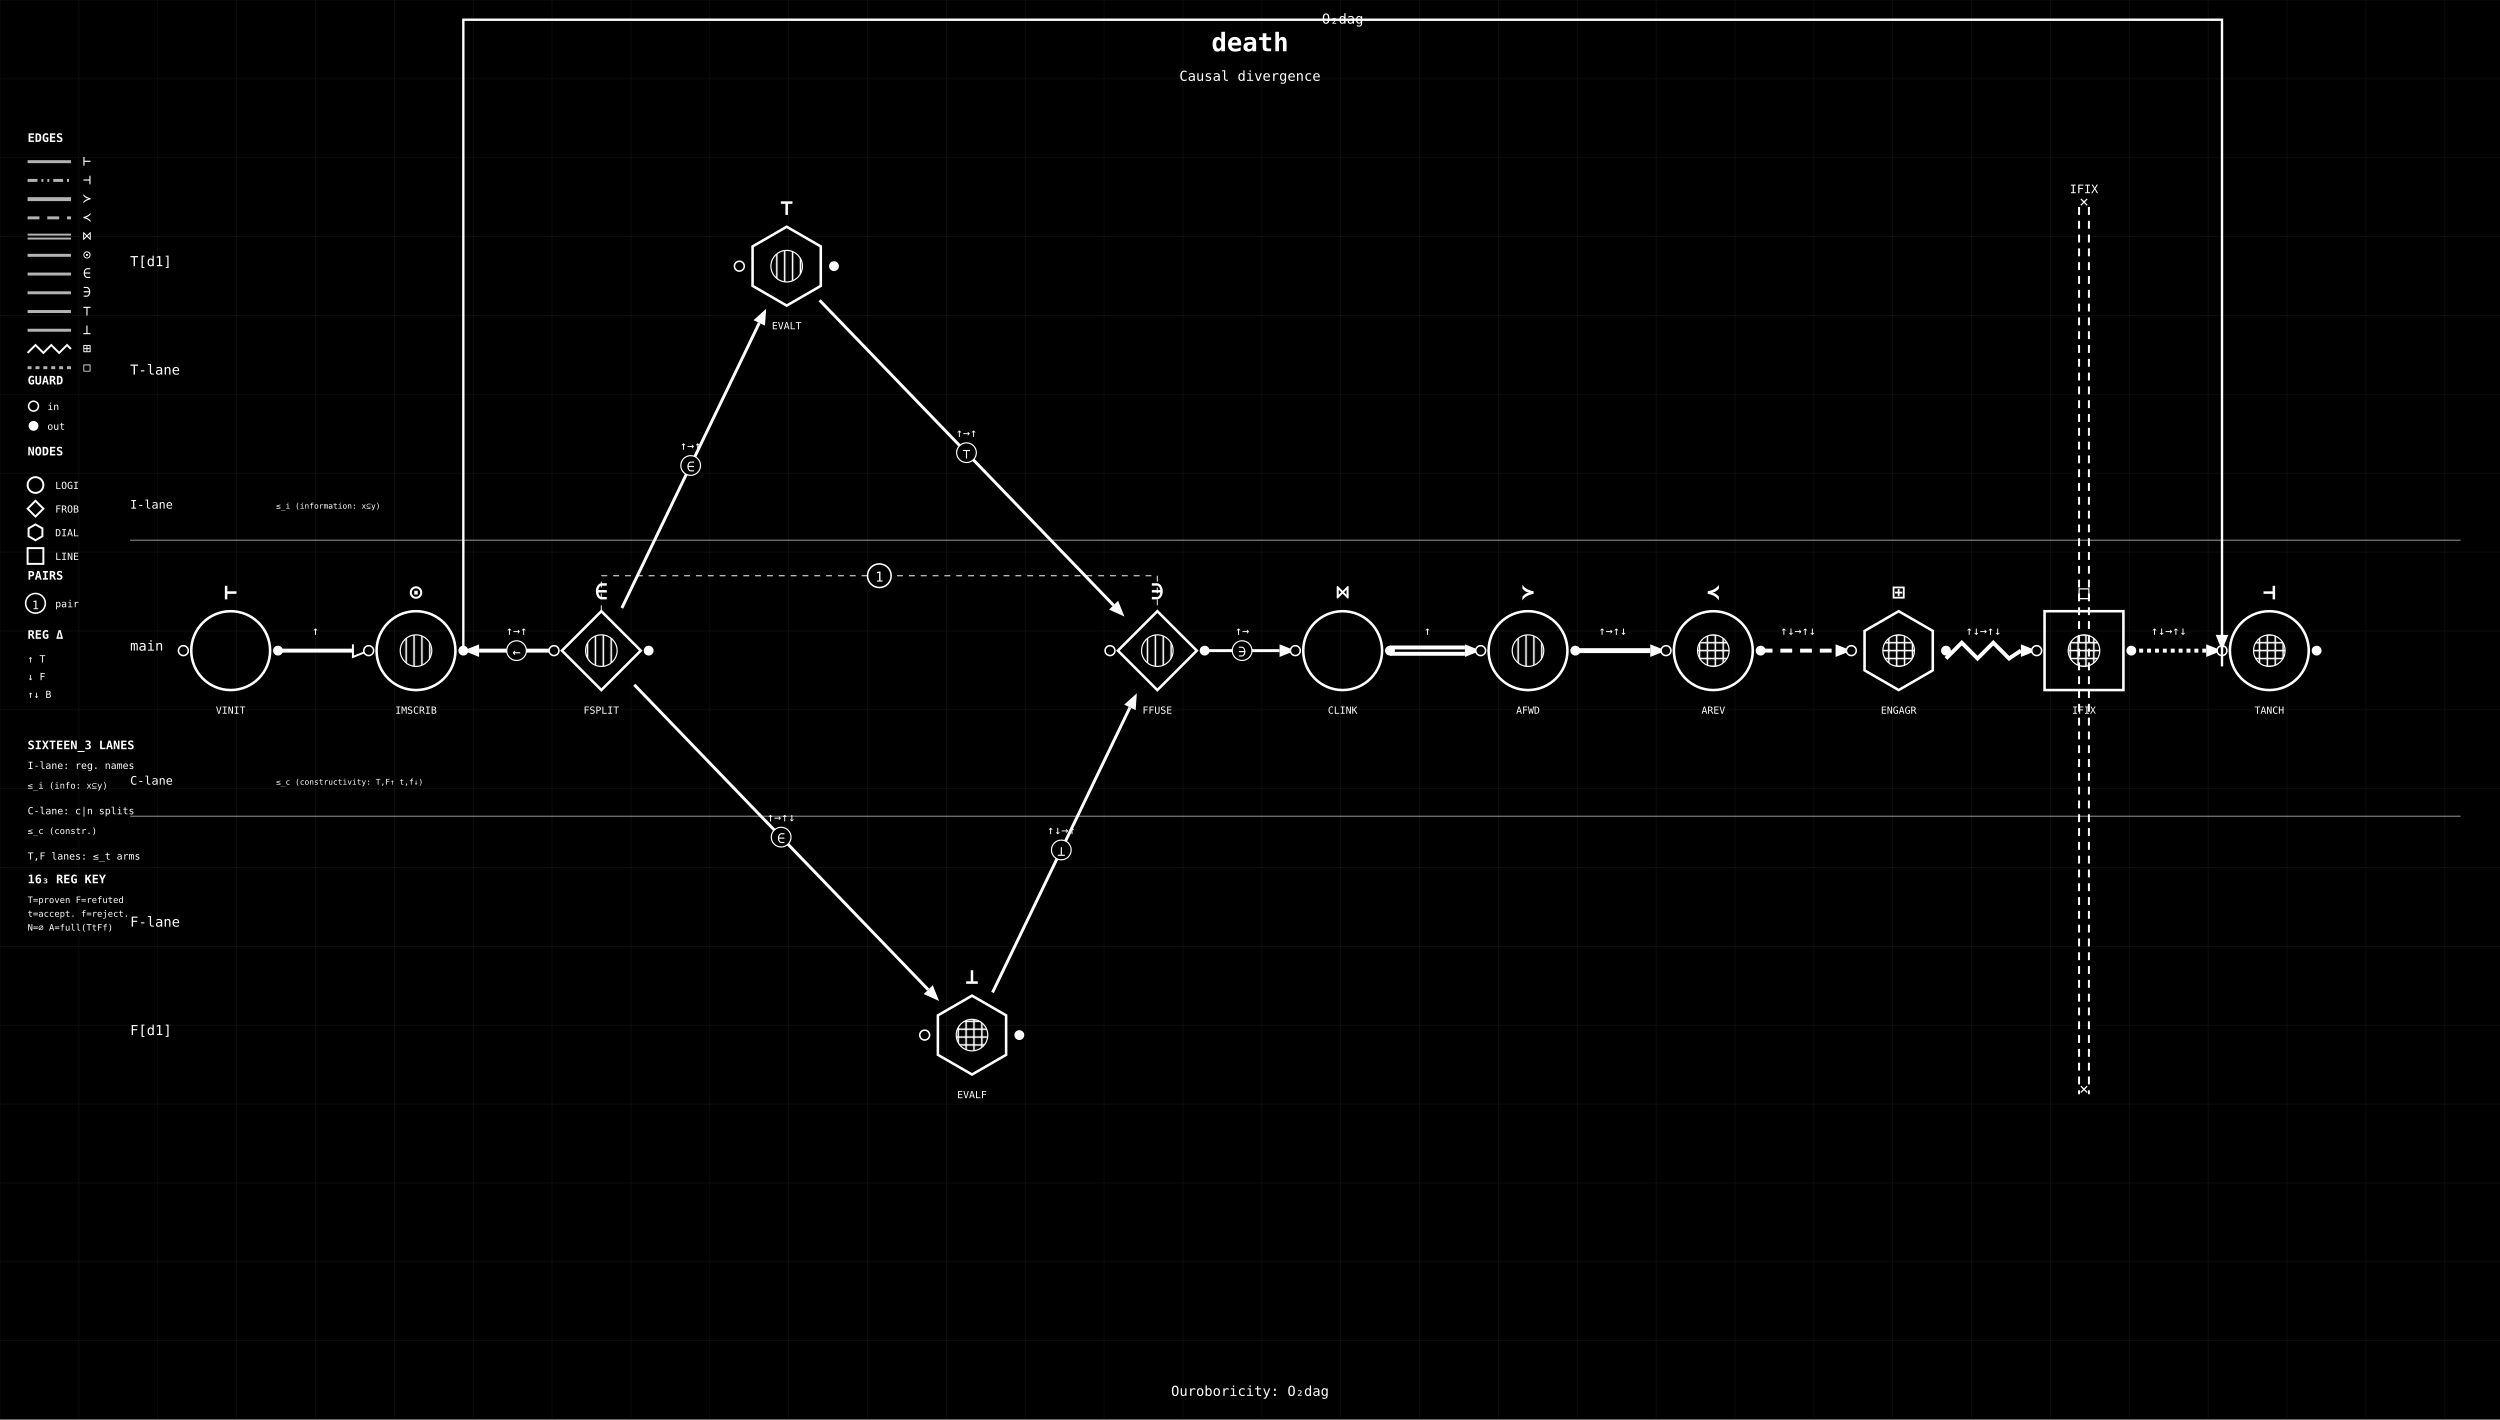
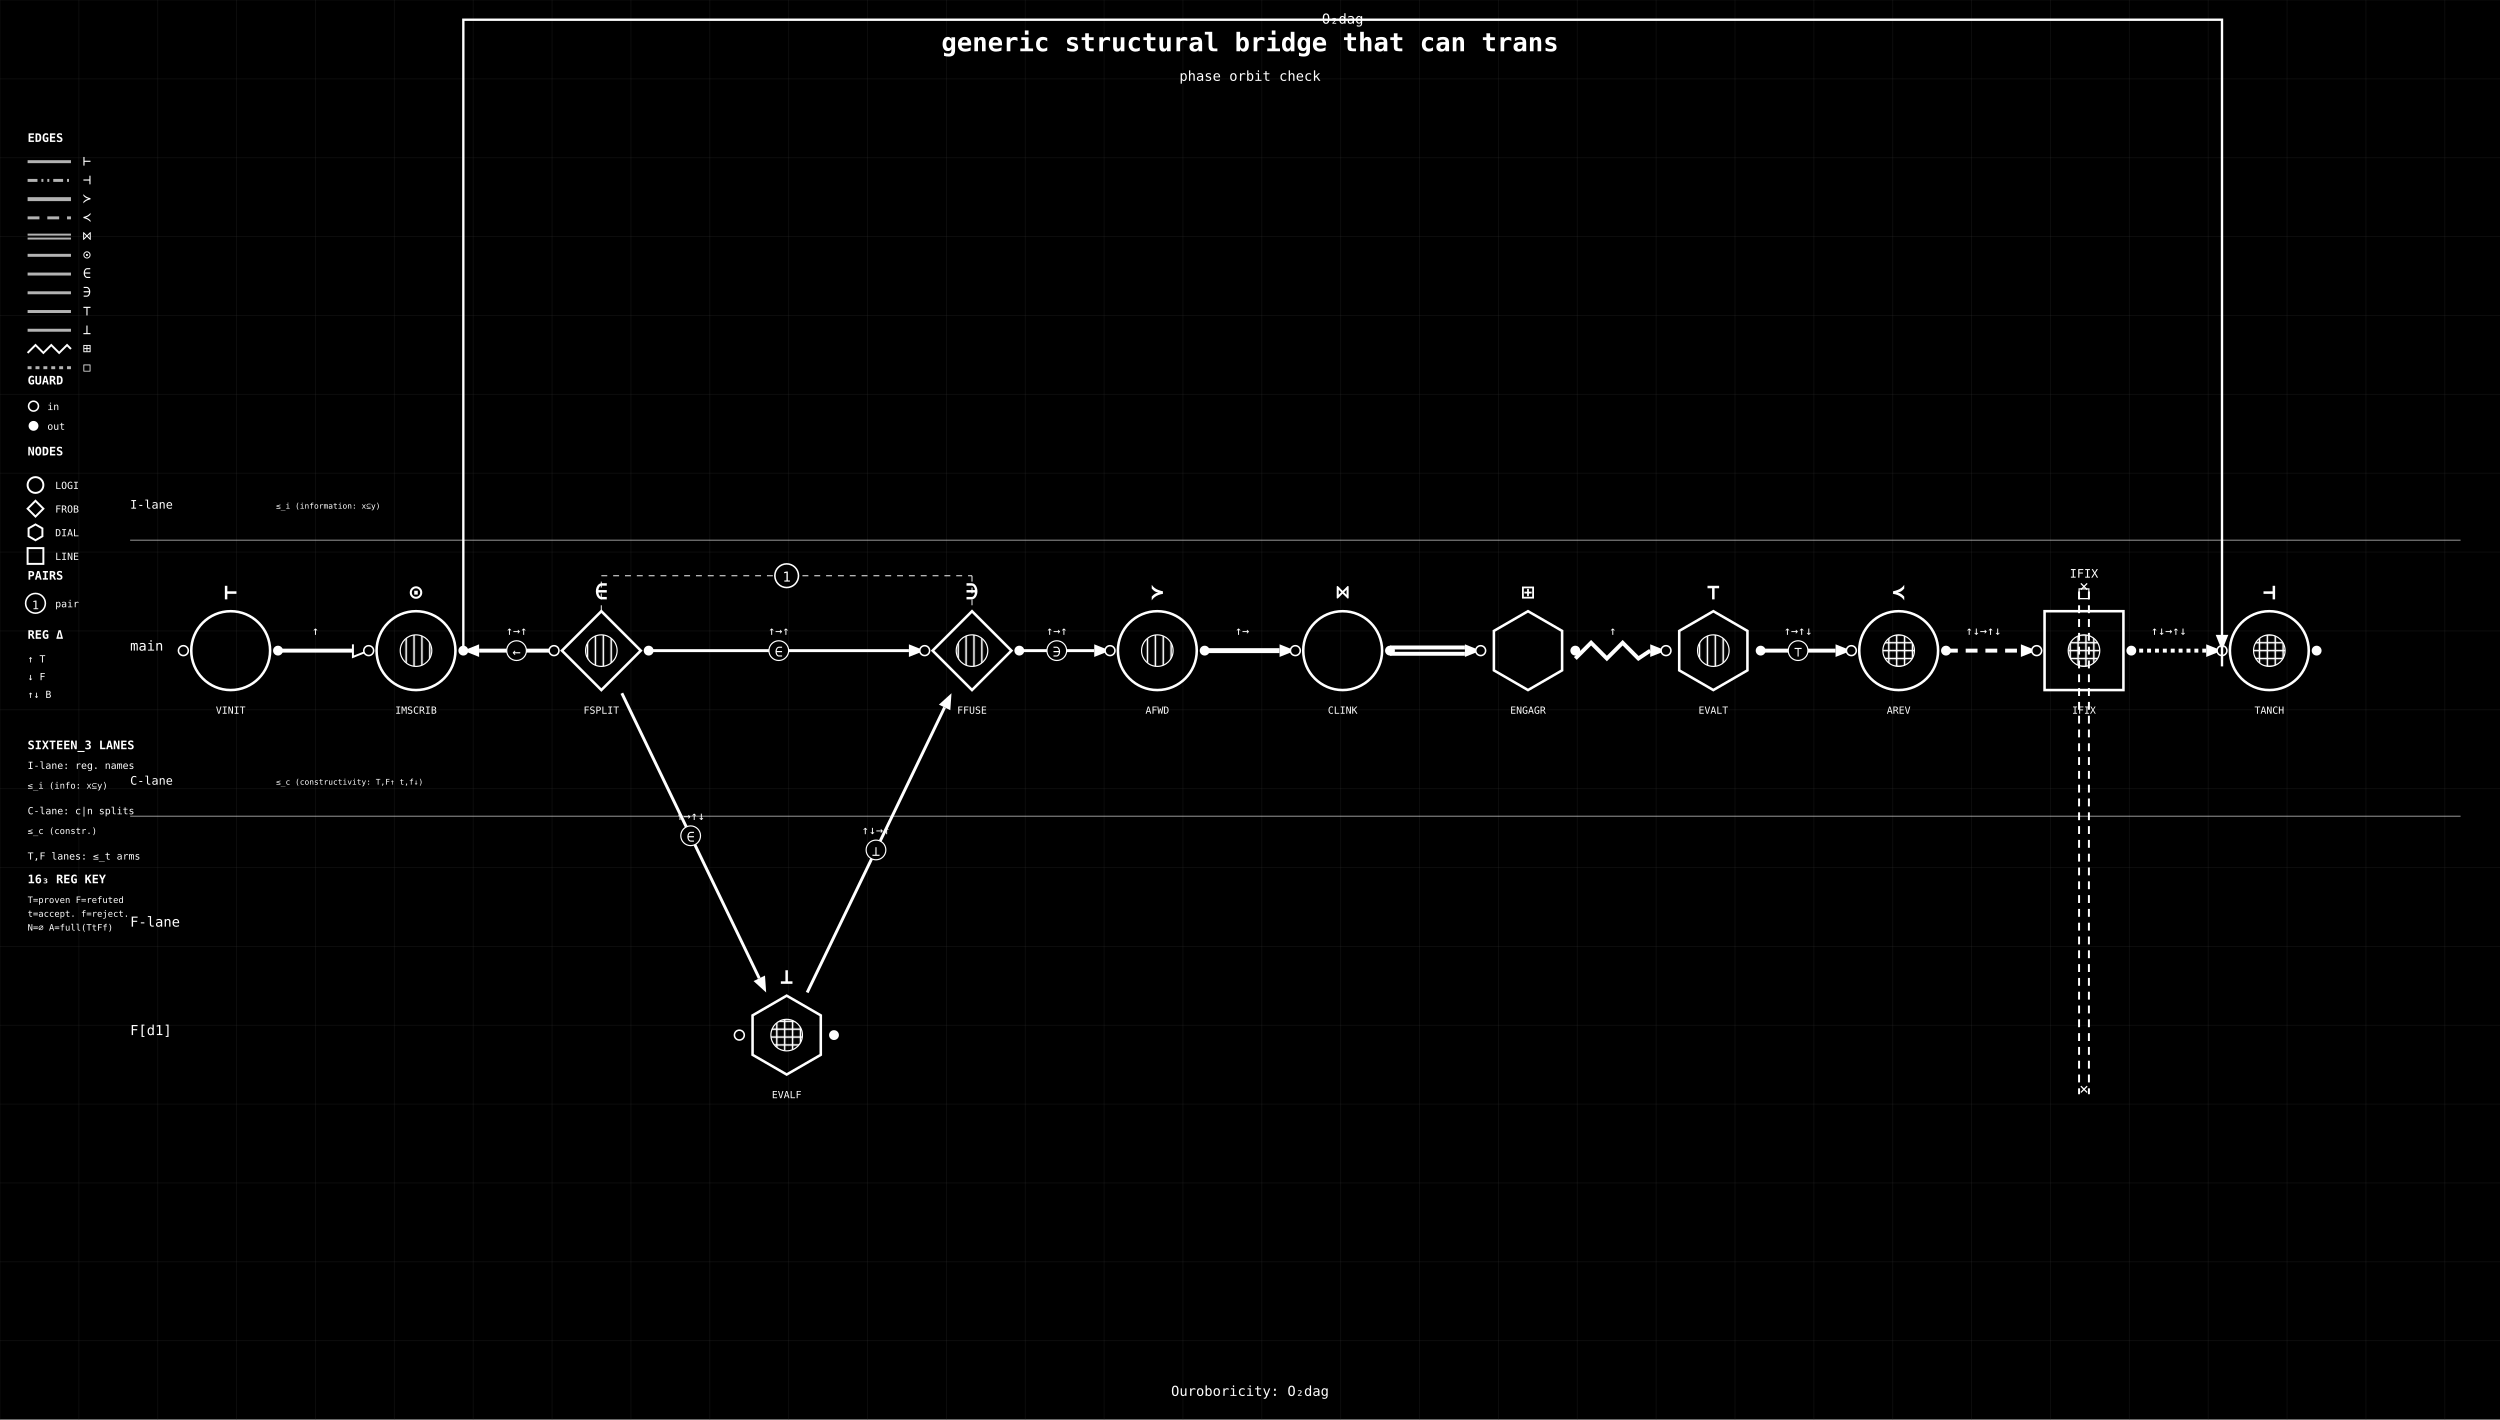
<svg xmlns="http://www.w3.org/2000/svg" viewBox="0 0 1268 720">
  <rect width="1268" height="720" fill="#000000" />
  <defs>
    <pattern id="hatch-T" width="4" height="4" patternUnits="userSpaceOnUse">
      <path d="M2,0 L2,4" stroke="#ffffff" stroke-width="0.8" />
    </pattern>
    <pattern id="hatch-F" width="4" height="4" patternUnits="userSpaceOnUse">
      <path d="M0,2 L4,2" stroke="#ffffff" stroke-width="0.8" />
    </pattern>
    <pattern id="hatch-B" width="4" height="4" patternUnits="userSpaceOnUse">
      <path d="M2,0 L2,4 M0,2 L4,2" stroke="#ffffff" stroke-width="0.8" />
    </pattern>
  </defs>
  <line x1="0.0" y1="0.0" x2="0.0" y2="720.0" stroke="#333333" stroke-width="0.4" opacity="0.3" />
  <line x1="40.0" y1="0.0" x2="40.0" y2="720.0" stroke="#333333" stroke-width="0.4" opacity="0.3" />
  <line x1="80.0" y1="0.0" x2="80.0" y2="720.0" stroke="#333333" stroke-width="0.4" opacity="0.3" />
  <line x1="120.0" y1="0.0" x2="120.0" y2="720.0" stroke="#333333" stroke-width="0.4" opacity="0.3" />
  <line x1="160.0" y1="0.0" x2="160.0" y2="720.0" stroke="#333333" stroke-width="0.4" opacity="0.3" />
  <line x1="200.0" y1="0.0" x2="200.0" y2="720.0" stroke="#333333" stroke-width="0.4" opacity="0.3" />
  <line x1="240.0" y1="0.0" x2="240.0" y2="720.0" stroke="#333333" stroke-width="0.4" opacity="0.3" />
  <line x1="280.0" y1="0.0" x2="280.0" y2="720.0" stroke="#333333" stroke-width="0.4" opacity="0.3" />
  <line x1="320.0" y1="0.0" x2="320.0" y2="720.0" stroke="#333333" stroke-width="0.4" opacity="0.3" />
  <line x1="360.0" y1="0.0" x2="360.0" y2="720.0" stroke="#333333" stroke-width="0.4" opacity="0.3" />
  <line x1="400.0" y1="0.0" x2="400.0" y2="720.0" stroke="#333333" stroke-width="0.4" opacity="0.3" />
  <line x1="440.0" y1="0.0" x2="440.0" y2="720.0" stroke="#333333" stroke-width="0.4" opacity="0.3" />
  <line x1="480.0" y1="0.0" x2="480.0" y2="720.0" stroke="#333333" stroke-width="0.4" opacity="0.3" />
  <line x1="520.0" y1="0.0" x2="520.0" y2="720.0" stroke="#333333" stroke-width="0.4" opacity="0.3" />
  <line x1="560.0" y1="0.0" x2="560.0" y2="720.0" stroke="#333333" stroke-width="0.4" opacity="0.3" />
  <line x1="600.0" y1="0.0" x2="600.0" y2="720.0" stroke="#333333" stroke-width="0.4" opacity="0.3" />
  <line x1="640.0" y1="0.0" x2="640.0" y2="720.0" stroke="#333333" stroke-width="0.4" opacity="0.3" />
  <line x1="680.0" y1="0.0" x2="680.0" y2="720.0" stroke="#333333" stroke-width="0.4" opacity="0.3" />
  <line x1="720.0" y1="0.0" x2="720.0" y2="720.0" stroke="#333333" stroke-width="0.4" opacity="0.3" />
  <line x1="760.0" y1="0.0" x2="760.0" y2="720.0" stroke="#333333" stroke-width="0.4" opacity="0.3" />
  <line x1="800.0" y1="0.0" x2="800.0" y2="720.0" stroke="#333333" stroke-width="0.4" opacity="0.3" />
  <line x1="840.0" y1="0.0" x2="840.0" y2="720.0" stroke="#333333" stroke-width="0.4" opacity="0.3" />
  <line x1="880.0" y1="0.0" x2="880.0" y2="720.0" stroke="#333333" stroke-width="0.4" opacity="0.3" />
  <line x1="920.0" y1="0.0" x2="920.0" y2="720.0" stroke="#333333" stroke-width="0.4" opacity="0.3" />
  <line x1="960.0" y1="0.0" x2="960.0" y2="720.0" stroke="#333333" stroke-width="0.4" opacity="0.3" />
  <line x1="1000.0" y1="0.0" x2="1000.0" y2="720.0" stroke="#333333" stroke-width="0.4" opacity="0.3" />
  <line x1="1040.0" y1="0.0" x2="1040.0" y2="720.0" stroke="#333333" stroke-width="0.4" opacity="0.3" />
  <line x1="1080.0" y1="0.0" x2="1080.0" y2="720.0" stroke="#333333" stroke-width="0.4" opacity="0.3" />
  <line x1="1120.0" y1="0.0" x2="1120.0" y2="720.0" stroke="#333333" stroke-width="0.4" opacity="0.3" />
  <line x1="1160.0" y1="0.0" x2="1160.0" y2="720.0" stroke="#333333" stroke-width="0.4" opacity="0.3" />
  <line x1="1200.0" y1="0.0" x2="1200.0" y2="720.0" stroke="#333333" stroke-width="0.4" opacity="0.3" />
  <line x1="1240.0" y1="0.0" x2="1240.0" y2="720.0" stroke="#333333" stroke-width="0.4" opacity="0.3" />
  <line x1="0.0" y1="0.0" x2="1268.0" y2="0.0" stroke="#333333" stroke-width="0.4" opacity="0.3" />
  <line x1="0.0" y1="40.0" x2="1268.0" y2="40.0" stroke="#333333" stroke-width="0.4" opacity="0.3" />
  <line x1="0.0" y1="80.0" x2="1268.0" y2="80.0" stroke="#333333" stroke-width="0.4" opacity="0.3" />
  <line x1="0.0" y1="120.0" x2="1268.0" y2="120.0" stroke="#333333" stroke-width="0.4" opacity="0.3" />
  <line x1="0.0" y1="160.0" x2="1268.0" y2="160.0" stroke="#333333" stroke-width="0.4" opacity="0.3" />
  <line x1="0.0" y1="200.0" x2="1268.0" y2="200.0" stroke="#333333" stroke-width="0.4" opacity="0.3" />
  <line x1="0.0" y1="240.0" x2="1268.0" y2="240.0" stroke="#333333" stroke-width="0.4" opacity="0.3" />
  <line x1="0.0" y1="280.0" x2="1268.0" y2="280.0" stroke="#333333" stroke-width="0.4" opacity="0.3" />
  <line x1="0.0" y1="320.0" x2="1268.0" y2="320.0" stroke="#333333" stroke-width="0.4" opacity="0.3" />
  <line x1="0.0" y1="360.0" x2="1268.0" y2="360.0" stroke="#333333" stroke-width="0.4" opacity="0.3" />
  <line x1="0.0" y1="400.0" x2="1268.0" y2="400.0" stroke="#333333" stroke-width="0.4" opacity="0.3" />
  <line x1="0.0" y1="440.0" x2="1268.0" y2="440.0" stroke="#333333" stroke-width="0.4" opacity="0.3" />
  <line x1="0.0" y1="480.0" x2="1268.0" y2="480.0" stroke="#333333" stroke-width="0.4" opacity="0.3" />
  <line x1="0.0" y1="520.0" x2="1268.0" y2="520.0" stroke="#333333" stroke-width="0.4" opacity="0.3" />
  <line x1="0.0" y1="560.0" x2="1268.0" y2="560.0" stroke="#333333" stroke-width="0.4" opacity="0.3" />
  <line x1="0.0" y1="600.0" x2="1268.0" y2="600.0" stroke="#333333" stroke-width="0.4" opacity="0.3" />
  <line x1="0.0" y1="640.0" x2="1268.0" y2="640.0" stroke="#333333" stroke-width="0.4" opacity="0.3" />
  <line x1="0.0" y1="680.0" x2="1268.0" y2="680.0" stroke="#333333" stroke-width="0.4" opacity="0.3" />
-   <text x="634.0" y="26.0" fill="#ffffff" font-size="13" text-anchor="middle" font-family="monospace" font-weight="bold">death</text>
-   <text x="634.0" y="41.0" fill="#ffffff" font-size="7" text-anchor="middle" font-family="monospace">Causal divergence</text>
-   <text x="66.0" y="190.0" fill="#ffffff" font-size="7" text-anchor="start" font-family="monospace">T-lane</text>
-   <text x="66.0" y="135.0" fill="#ffffff" font-size="7" text-anchor="start" font-family="monospace">T[d1]</text>
+   <text x="634.0" y="26.0" fill="#ffffff" font-size="13" text-anchor="middle" font-family="monospace" font-weight="bold">generic structural bridge that can trans</text>
+   <text x="634.0" y="41.0" fill="#ffffff" font-size="7" text-anchor="middle" font-family="monospace">phase orbit check</text>
  <text x="66.0" y="470.0" fill="#ffffff" font-size="7" text-anchor="start" font-family="monospace">F-lane</text>
  <text x="66.0" y="525.0" fill="#ffffff" font-size="7" text-anchor="start" font-family="monospace">F[d1]</text>
  <text x="66.0" y="330.0" fill="#ffffff" font-size="7" text-anchor="start" font-family="monospace">main</text>
  <text x="66.0" y="258.0" fill="#ffffff" font-size="6" text-anchor="start" font-family="monospace">I-lane</text>
  <text x="140.0" y="258.0" fill="#ffffff" font-size="4" text-anchor="start" font-family="monospace">≤_i (information: x⊆y)</text>
  <line x1="66.0" y1="274.0" x2="1248.0" y2="274.0" stroke="#ffffff" stroke-width="0.6" opacity="0.5" />
  <text x="66.0" y="398.0" fill="#ffffff" font-size="6" text-anchor="start" font-family="monospace">C-lane</text>
  <text x="140.0" y="398.0" fill="#ffffff" font-size="4" text-anchor="start" font-family="monospace">≤_c (constructivity: T,F↑ t,f↓)</text>
  <line x1="66.0" y1="414.0" x2="1248.0" y2="414.0" stroke="#ffffff" stroke-width="0.6" opacity="0.5" />
-   <line x1="1054.5" y1="105.0" x2="1054.5" y2="555.0" stroke="#ffffff" stroke-width="1.0" opacity="1.0" stroke-dasharray="4,3" />
-   <line x1="1059.5" y1="105.0" x2="1059.5" y2="555.0" stroke="#ffffff" stroke-width="1.0" opacity="1.0" stroke-dasharray="4,3" />
-   <text x="1057.0" y="105.0" fill="#ffffff" font-size="8" text-anchor="middle" font-family="monospace">×</text>
+   <line x1="1054.5" y1="300.0" x2="1054.5" y2="555.0" stroke="#ffffff" stroke-width="1.0" opacity="1.0" stroke-dasharray="4,3" />
+   <line x1="1059.5" y1="300.0" x2="1059.5" y2="555.0" stroke="#ffffff" stroke-width="1.0" opacity="1.0" stroke-dasharray="4,3" />
+   <text x="1057.0" y="300.0" fill="#ffffff" font-size="8" text-anchor="middle" font-family="monospace">×</text>
  <text x="1057.0" y="555.0" fill="#ffffff" font-size="8" text-anchor="middle" font-family="monospace">×</text>
-   <text x="1057.0" y="98.0" fill="#ffffff" font-size="6" text-anchor="middle" font-family="monospace">IFIX</text>
+   <text x="1057.0" y="293.0" fill="#ffffff" font-size="6" text-anchor="middle" font-family="monospace">IFIX</text>
  <line x1="305.0" y1="310.0" x2="305.0" y2="292.0" stroke="#ffffff" stroke-width="0.6" opacity="0.8" stroke-dasharray="3,3" />
-   <line x1="305.0" y1="292.0" x2="587.0" y2="292.0" stroke="#ffffff" stroke-width="0.6" opacity="0.8" stroke-dasharray="3,3" />
-   <line x1="587.0" y1="292.0" x2="587.0" y2="310.0" stroke="#ffffff" stroke-width="0.6" opacity="0.8" stroke-dasharray="3,3" />
-   <circle cx="446.0" cy="292.0" r="6" fill="#000000" stroke="#ffffff" stroke-width="0.8" />
-   <text x="446.0" y="295.0" fill="#ffffff" font-size="7" text-anchor="middle" font-family="monospace">1</text>
-   <line x1="315.4" y1="308.4" x2="385.1" y2="163.8" stroke="#ffffff" stroke-width="1.5" opacity="1.0" />
-   <polygon points="388.6,156.6 388.0,165.2 382.2,162.4" fill="#ffffff" />
-   <circle cx="350.3" cy="236.1" r="5" fill="#000000" stroke="#ffffff" stroke-width="0.6" />
-   <text x="350.3" y="239.1" fill="#ffffff" font-size="7" text-anchor="middle" font-family="monospace">∈</text>
-   <text x="350.3" y="228.1" fill="#ffffff" font-size="6" text-anchor="middle" font-family="monospace">↑→↑</text>
-   <line x1="415.7" y1="152.3" x2="564.8" y2="307.0" stroke="#ffffff" stroke-width="1.5" opacity="1.0" />
-   <polygon points="570.3,312.7 562.5,309.2 567.1,304.7" fill="#ffffff" />
-   <circle cx="490.2" cy="229.6" r="5" fill="#000000" stroke="#ffffff" stroke-width="0.6" />
-   <text x="490.2" y="232.6" fill="#ffffff" font-size="7" text-anchor="middle" font-family="monospace">⊤</text>
-   <text x="490.2" y="221.6" fill="#ffffff" font-size="6" text-anchor="middle" font-family="monospace">↑→↑</text>
-   <line x1="321.7" y1="347.3" x2="470.8" y2="502.0" stroke="#ffffff" stroke-width="1.5" opacity="1.0" />
-   <polygon points="476.3,507.7 468.5,504.2 473.1,499.7" fill="#ffffff" />
-   <circle cx="396.2" cy="424.6" r="5" fill="#000000" stroke="#ffffff" stroke-width="0.6" />
-   <text x="396.2" y="427.6" fill="#ffffff" font-size="7" text-anchor="middle" font-family="monospace">∈</text>
-   <text x="396.2" y="416.6" fill="#ffffff" font-size="6" text-anchor="middle" font-family="monospace">↑→↑↓</text>
-   <line x1="503.4" y1="503.4" x2="573.1" y2="358.8" stroke="#ffffff" stroke-width="1.5" opacity="1.0" />
-   <polygon points="576.6,351.6 576.0,360.2 570.2,357.4" fill="#ffffff" />
-   <circle cx="538.3" cy="431.1" r="5" fill="#000000" stroke="#ffffff" stroke-width="0.6" />
-   <text x="538.3" y="434.1" fill="#ffffff" font-size="7" text-anchor="middle" font-family="monospace">⊥</text>
-   <text x="538.3" y="423.1" fill="#ffffff" font-size="6" text-anchor="middle" font-family="monospace">↑↓→↑</text>
+   <line x1="305.0" y1="292.0" x2="493.0" y2="292.0" stroke="#ffffff" stroke-width="0.6" opacity="0.8" stroke-dasharray="3,3" />
+   <line x1="493.0" y1="292.0" x2="493.0" y2="310.0" stroke="#ffffff" stroke-width="0.6" opacity="0.8" stroke-dasharray="3,3" />
+   <circle cx="399.0" cy="292.0" r="6" fill="#000000" stroke="#ffffff" stroke-width="0.8" />
+   <text x="399.0" y="295.0" fill="#ffffff" font-size="7" text-anchor="middle" font-family="monospace">1</text>
+   <line x1="329.0" y1="330.0" x2="461.0" y2="330.0" stroke="#ffffff" stroke-width="1.5" opacity="1.0" />
+   <polygon points="469.0,330.0 461.0,333.2 461.0,326.8" fill="#ffffff" />
+   <circle cx="395.0" cy="330.0" r="5" fill="#000000" stroke="#ffffff" stroke-width="0.6" />
+   <text x="395.0" y="333.0" fill="#ffffff" font-size="7" text-anchor="middle" font-family="monospace">∈</text>
+   <text x="395.0" y="322.0" fill="#ffffff" font-size="6" text-anchor="middle" font-family="monospace">↑→↑</text>
+   <line x1="315.4" y1="351.6" x2="385.1" y2="496.2" stroke="#ffffff" stroke-width="1.5" opacity="1.0" />
+   <polygon points="388.6,503.4 382.2,497.6 388.0,494.8" fill="#ffffff" />
+   <circle cx="350.3" cy="423.9" r="5" fill="#000000" stroke="#ffffff" stroke-width="0.6" />
+   <text x="350.3" y="426.9" fill="#ffffff" font-size="7" text-anchor="middle" font-family="monospace">∈</text>
+   <text x="350.3" y="415.9" fill="#ffffff" font-size="6" text-anchor="middle" font-family="monospace">↑→↑↓</text>
+   <line x1="409.4" y1="503.4" x2="479.1" y2="358.8" stroke="#ffffff" stroke-width="1.5" opacity="1.0" />
+   <polygon points="482.6,351.6 482.0,360.2 476.2,357.4" fill="#ffffff" />
+   <circle cx="444.3" cy="431.1" r="5" fill="#000000" stroke="#ffffff" stroke-width="0.6" />
+   <text x="444.3" y="434.1" fill="#ffffff" font-size="7" text-anchor="middle" font-family="monospace">⊥</text>
+   <text x="444.3" y="423.1" fill="#ffffff" font-size="6" text-anchor="middle" font-family="monospace">↑↓→↑</text>
  <line x1="141.0" y1="330.0" x2="179.0" y2="330.0" stroke="#ffffff" stroke-width="2.0" opacity="1.0" />
  <polyline points="187.0,330.0 179.0,333.2 179.0,326.8" fill="none" stroke="#ffffff" stroke-width="1.0" />
  <text x="160.0" y="322.0" fill="#ffffff" font-size="6" text-anchor="middle" font-family="monospace">↑</text>
  <line x1="243.0" y1="330.0" x2="281.0" y2="330.0" stroke="#ffffff" stroke-width="2.0" opacity="1.0" />
  <polygon points="235.0,330.0 243.0,326.8 243.0,333.2" fill="#ffffff" />
  <circle cx="262.0" cy="330.0" r="5" fill="#000000" stroke="#ffffff" stroke-width="0.6" />
  <text x="262.0" y="333.0" fill="#ffffff" font-size="7" text-anchor="middle" font-family="monospace">←</text>
  <text x="262.0" y="322.0" fill="#ffffff" font-size="6" text-anchor="middle" font-family="monospace">↑→↑</text>
+   <line x1="611.0" y1="330.0" x2="649.0" y2="330.0" stroke="#ffffff" stroke-width="2.5" opacity="1.0" />
+   <polygon points="657.0,330.0 649.0,333.2 649.0,326.8" fill="#ffffff" />
+   <text x="630.0" y="322.0" fill="#ffffff" font-size="6" text-anchor="middle" font-family="monospace">↑→</text>
  <line x1="705.0" y1="328.4" x2="743.0" y2="328.4" stroke="#ffffff" stroke-width="2.0" opacity="1.0" />
  <line x1="705.0" y1="331.6" x2="743.0" y2="331.6" stroke="#ffffff" stroke-width="2.0" opacity="1.0" />
  <polygon points="751.0,330.0 743.0,333.2 743.0,326.8" fill="#ffffff" />
-   <text x="724.0" y="322.0" fill="#ffffff" font-size="6" text-anchor="middle" font-family="monospace">↑</text>
-   <line x1="799.0" y1="330.0" x2="837.0" y2="330.0" stroke="#ffffff" stroke-width="2.5" opacity="1.0" />
+   <polyline points="799.0,334.0 807.0,326.0 815.0,334.0 823.0,326.0 831.0,334.0 837.0,330.0" fill="none" stroke="#ffffff" stroke-width="2.0" />
  <polygon points="845.0,330.0 837.0,333.2 837.0,326.8" fill="#ffffff" />
-   <text x="818.0" y="322.0" fill="#ffffff" font-size="6" text-anchor="middle" font-family="monospace">↑→↑↓</text>
-   <line x1="893.0" y1="330.0" x2="931.0" y2="330.0" stroke="#ffffff" stroke-width="2.0" opacity="1.0" stroke-dasharray="6,4" />
+   <text x="818.0" y="322.0" fill="#ffffff" font-size="6" text-anchor="middle" font-family="monospace">↑</text>
+   <line x1="893.0" y1="330.0" x2="931.0" y2="330.0" stroke="#ffffff" stroke-width="2.0" opacity="1.0" />
  <polygon points="939.0,330.0 931.0,333.2 931.0,326.8" fill="#ffffff" />
-   <text x="912.0" y="322.0" fill="#ffffff" font-size="6" text-anchor="middle" font-family="monospace">↑↓→↑↓</text>
-   <polyline points="987.0,334.0 995.0,326.0 1003.0,334.0 1011.0,326.0 1019.0,334.0 1025.0,330.0" fill="none" stroke="#ffffff" stroke-width="2.0" />
+   <circle cx="912.0" cy="330.0" r="5" fill="#000000" stroke="#ffffff" stroke-width="0.6" />
+   <text x="912.0" y="333.0" fill="#ffffff" font-size="7" text-anchor="middle" font-family="monospace">⊤</text>
+   <text x="912.0" y="322.0" fill="#ffffff" font-size="6" text-anchor="middle" font-family="monospace">↑→↑↓</text>
+   <line x1="987.0" y1="330.0" x2="1025.0" y2="330.0" stroke="#ffffff" stroke-width="2.0" opacity="1.0" stroke-dasharray="6,4" />
  <polygon points="1033.0,330.0 1025.0,333.2 1025.0,326.8" fill="#ffffff" />
  <text x="1006.0" y="322.0" fill="#ffffff" font-size="6" text-anchor="middle" font-family="monospace">↑↓→↑↓</text>
  <line x1="1081.0" y1="330.0" x2="1119.0" y2="330.0" stroke="#ffffff" stroke-width="2.0" opacity="1.0" stroke-dasharray="2,2" />
  <polygon points="1127.0,330.0 1119.0,333.2 1119.0,326.8" fill="#ffffff" />
  <text x="1100.0" y="322.0" fill="#ffffff" font-size="6" text-anchor="middle" font-family="monospace">↑↓→↑↓</text>
-   <line x1="611.0" y1="330.0" x2="649.0" y2="330.0" stroke="#ffffff" stroke-width="1.5" opacity="1.0" />
-   <polygon points="657.0,330.0 649.0,333.2 649.0,326.8" fill="#ffffff" />
-   <circle cx="630.0" cy="330.0" r="5" fill="#000000" stroke="#ffffff" stroke-width="0.6" />
-   <text x="630.0" y="333.0" fill="#ffffff" font-size="7" text-anchor="middle" font-family="monospace">∋</text>
-   <text x="630.0" y="322.0" fill="#ffffff" font-size="6" text-anchor="middle" font-family="monospace">↑→</text>
+   <line x1="517.0" y1="330.0" x2="555.0" y2="330.0" stroke="#ffffff" stroke-width="1.5" opacity="1.0" />
+   <polygon points="563.0,330.0 555.0,333.2 555.0,326.8" fill="#ffffff" />
+   <circle cx="536.0" cy="330.0" r="5" fill="#000000" stroke="#ffffff" stroke-width="0.6" />
+   <text x="536.0" y="333.0" fill="#ffffff" font-size="7" text-anchor="middle" font-family="monospace">∋</text>
+   <text x="536.0" y="322.0" fill="#ffffff" font-size="6" text-anchor="middle" font-family="monospace">↑→↑</text>
  <circle fill="none" stroke="#ffffff" stroke-width="1.3" cx="117.0" cy="330.0" r="20.0" />
  <circle cx="93.0" cy="330.0" r="2.5" fill="#000000" stroke="#ffffff" stroke-width="0.8" />
  <circle cx="141.0" cy="330.0" r="2.5" fill="#ffffff" />
  <text x="117.0" y="304.0" fill="#ffffff" font-size="11" text-anchor="middle" font-family="monospace" font-weight="bold">⊢</text>
  <text x="117.0" y="362.0" fill="#ffffff" font-size="5" text-anchor="middle" font-family="monospace">VINIT</text>
  <circle fill="none" stroke="#ffffff" stroke-width="1.3" cx="211.0" cy="330.0" r="20.0" />
  <circle cx="211.0" cy="330.0" r="8" fill="url(#hatch-T)" stroke="#ffffff" stroke-width="0.6" />
  <circle cx="187.0" cy="330.0" r="2.5" fill="#000000" stroke="#ffffff" stroke-width="0.8" />
  <circle cx="235.0" cy="330.0" r="2.5" fill="#ffffff" />
  <text x="211.0" y="304.0" fill="#ffffff" font-size="11" text-anchor="middle" font-family="monospace" font-weight="bold">⊙</text>
  <text x="211.0" y="362.0" fill="#ffffff" font-size="5" text-anchor="middle" font-family="monospace">IMSCRIB</text>
  <polygon fill="none" stroke="#ffffff" stroke-width="1.3" points="305.0,310.0 325.0,330 305.0,350.0 285.0,330" />
  <circle cx="305.0" cy="330.0" r="8" fill="url(#hatch-T)" stroke="#ffffff" stroke-width="0.6" />
  <circle cx="281.0" cy="330.0" r="2.5" fill="#000000" stroke="#ffffff" stroke-width="0.8" />
  <circle cx="329.0" cy="330.0" r="2.5" fill="#ffffff" />
  <text x="305.0" y="304.0" fill="#ffffff" font-size="11" text-anchor="middle" font-family="monospace" font-weight="bold">∈</text>
  <text x="305.0" y="362.0" fill="#ffffff" font-size="5" text-anchor="middle" font-family="monospace">FSPLIT</text>
-   <polygon fill="none" stroke="#ffffff" stroke-width="1.3" points="416.3,145.0 399.0,155.0 381.7,145.0 381.7,125.0 399.0,115.0 416.3,125.0" />
-   <circle cx="399.0" cy="135.0" r="8" fill="url(#hatch-T)" stroke="#ffffff" stroke-width="0.6" />
-   <circle cx="375.0" cy="135.0" r="2.5" fill="#000000" stroke="#ffffff" stroke-width="0.8" />
-   <circle cx="423.0" cy="135.0" r="2.5" fill="#ffffff" />
-   <text x="399.0" y="109.0" fill="#ffffff" font-size="11" text-anchor="middle" font-family="monospace" font-weight="bold">⊤</text>
-   <text x="399.0" y="167.0" fill="#ffffff" font-size="5" text-anchor="middle" font-family="monospace">EVALT</text>
-   <polygon fill="none" stroke="#ffffff" stroke-width="1.3" points="510.3,535.0 493.0,545.0 475.7,535.0 475.7,515.0 493.0,505.0 510.3,515.0" />
-   <circle cx="493.0" cy="525.0" r="8" fill="url(#hatch-B)" stroke="#ffffff" stroke-width="0.6" />
-   <circle cx="469.0" cy="525.0" r="2.5" fill="#000000" stroke="#ffffff" stroke-width="0.8" />
-   <circle cx="517.0" cy="525.0" r="2.5" fill="#ffffff" />
-   <text x="493.0" y="499.0" fill="#ffffff" font-size="11" text-anchor="middle" font-family="monospace" font-weight="bold">⊥</text>
-   <text x="493.0" y="557.0" fill="#ffffff" font-size="5" text-anchor="middle" font-family="monospace">EVALF</text>
-   <polygon fill="none" stroke="#ffffff" stroke-width="1.3" points="587.0,310.0 607.0,330 587.0,350.0 567.0,330" />
+   <polygon fill="none" stroke="#ffffff" stroke-width="1.3" points="416.3,535.0 399.0,545.0 381.7,535.0 381.7,515.0 399.0,505.0 416.3,515.0" />
+   <circle cx="399.0" cy="525.0" r="8" fill="url(#hatch-B)" stroke="#ffffff" stroke-width="0.6" />
+   <circle cx="375.0" cy="525.0" r="2.5" fill="#000000" stroke="#ffffff" stroke-width="0.8" />
+   <circle cx="423.0" cy="525.0" r="2.5" fill="#ffffff" />
+   <text x="399.0" y="499.0" fill="#ffffff" font-size="11" text-anchor="middle" font-family="monospace" font-weight="bold">⊥</text>
+   <text x="399.0" y="557.0" fill="#ffffff" font-size="5" text-anchor="middle" font-family="monospace">EVALF</text>
+   <polygon fill="none" stroke="#ffffff" stroke-width="1.3" points="493.0,310.0 513.0,330 493.0,350.0 473.0,330" />
+   <circle cx="493.0" cy="330.0" r="8" fill="url(#hatch-T)" stroke="#ffffff" stroke-width="0.6" />
+   <circle cx="469.0" cy="330.0" r="2.5" fill="#000000" stroke="#ffffff" stroke-width="0.8" />
+   <circle cx="517.0" cy="330.0" r="2.5" fill="#ffffff" />
+   <text x="493.0" y="304.0" fill="#ffffff" font-size="11" text-anchor="middle" font-family="monospace" font-weight="bold">∋</text>
+   <text x="493.0" y="362.0" fill="#ffffff" font-size="5" text-anchor="middle" font-family="monospace">FFUSE</text>
+   <circle fill="none" stroke="#ffffff" stroke-width="1.3" cx="587.0" cy="330.0" r="20.0" />
  <circle cx="587.0" cy="330.0" r="8" fill="url(#hatch-T)" stroke="#ffffff" stroke-width="0.6" />
  <circle cx="563.0" cy="330.0" r="2.5" fill="#000000" stroke="#ffffff" stroke-width="0.8" />
  <circle cx="611.0" cy="330.0" r="2.5" fill="#ffffff" />
-   <text x="587.0" y="304.0" fill="#ffffff" font-size="11" text-anchor="middle" font-family="monospace" font-weight="bold">∋</text>
-   <text x="587.0" y="362.0" fill="#ffffff" font-size="5" text-anchor="middle" font-family="monospace">FFUSE</text>
+   <text x="587.0" y="304.0" fill="#ffffff" font-size="11" text-anchor="middle" font-family="monospace" font-weight="bold">≻</text>
+   <text x="587.0" y="362.0" fill="#ffffff" font-size="5" text-anchor="middle" font-family="monospace">AFWD</text>
  <circle fill="none" stroke="#ffffff" stroke-width="1.3" cx="681.0" cy="330.0" r="20.0" />
  <circle cx="657.0" cy="330.0" r="2.5" fill="#000000" stroke="#ffffff" stroke-width="0.8" />
  <circle cx="705.0" cy="330.0" r="2.5" fill="#ffffff" />
  <text x="681.0" y="304.0" fill="#ffffff" font-size="11" text-anchor="middle" font-family="monospace" font-weight="bold">⋈</text>
  <text x="681.0" y="362.0" fill="#ffffff" font-size="5" text-anchor="middle" font-family="monospace">CLINK</text>
-   <circle fill="none" stroke="#ffffff" stroke-width="1.3" cx="775.0" cy="330.0" r="20.0" />
-   <circle cx="775.0" cy="330.0" r="8" fill="url(#hatch-T)" stroke="#ffffff" stroke-width="0.6" />
+   <polygon fill="none" stroke="#ffffff" stroke-width="1.3" points="792.3,340.0 775.0,350.0 757.7,340.0 757.7,320.0 775.0,310.0 792.3,320.0" />
  <circle cx="751.0" cy="330.0" r="2.5" fill="#000000" stroke="#ffffff" stroke-width="0.8" />
  <circle cx="799.0" cy="330.0" r="2.5" fill="#ffffff" />
-   <text x="775.0" y="304.0" fill="#ffffff" font-size="11" text-anchor="middle" font-family="monospace" font-weight="bold">≻</text>
-   <text x="775.0" y="362.0" fill="#ffffff" font-size="5" text-anchor="middle" font-family="monospace">AFWD</text>
-   <circle fill="none" stroke="#ffffff" stroke-width="1.3" cx="869.0" cy="330.0" r="20.0" />
-   <circle cx="869.0" cy="330.0" r="8" fill="url(#hatch-B)" stroke="#ffffff" stroke-width="0.6" />
+   <text x="775.0" y="304.0" fill="#ffffff" font-size="11" text-anchor="middle" font-family="monospace" font-weight="bold">⊞</text>
+   <text x="775.0" y="362.0" fill="#ffffff" font-size="5" text-anchor="middle" font-family="monospace">ENGAGR</text>
+   <polygon fill="none" stroke="#ffffff" stroke-width="1.3" points="886.3,340.0 869.0,350.0 851.7,340.0 851.7,320.0 869.0,310.0 886.3,320.0" />
+   <circle cx="869.0" cy="330.0" r="8" fill="url(#hatch-T)" stroke="#ffffff" stroke-width="0.6" />
  <circle cx="845.0" cy="330.0" r="2.5" fill="#000000" stroke="#ffffff" stroke-width="0.8" />
  <circle cx="893.0" cy="330.0" r="2.5" fill="#ffffff" />
-   <text x="869.0" y="304.0" fill="#ffffff" font-size="11" text-anchor="middle" font-family="monospace" font-weight="bold">≺</text>
-   <text x="869.0" y="362.0" fill="#ffffff" font-size="5" text-anchor="middle" font-family="monospace">AREV</text>
-   <polygon fill="none" stroke="#ffffff" stroke-width="1.3" points="980.3,340.0 963.0,350.0 945.7,340.0 945.7,320.0 963.0,310.0 980.3,320.0" />
+   <text x="869.0" y="304.0" fill="#ffffff" font-size="11" text-anchor="middle" font-family="monospace" font-weight="bold">⊤</text>
+   <text x="869.0" y="362.0" fill="#ffffff" font-size="5" text-anchor="middle" font-family="monospace">EVALT</text>
+   <circle fill="none" stroke="#ffffff" stroke-width="1.3" cx="963.0" cy="330.0" r="20.0" />
  <circle cx="963.0" cy="330.0" r="8" fill="url(#hatch-B)" stroke="#ffffff" stroke-width="0.6" />
  <circle cx="939.0" cy="330.0" r="2.5" fill="#000000" stroke="#ffffff" stroke-width="0.8" />
  <circle cx="987.0" cy="330.0" r="2.5" fill="#ffffff" />
-   <text x="963.0" y="304.0" fill="#ffffff" font-size="11" text-anchor="middle" font-family="monospace" font-weight="bold">⊞</text>
-   <text x="963.0" y="362.0" fill="#ffffff" font-size="5" text-anchor="middle" font-family="monospace">ENGAGR</text>
+   <text x="963.0" y="304.0" fill="#ffffff" font-size="11" text-anchor="middle" font-family="monospace" font-weight="bold">≺</text>
+   <text x="963.0" y="362.0" fill="#ffffff" font-size="5" text-anchor="middle" font-family="monospace">AREV</text>
  <rect fill="none" stroke="#ffffff" stroke-width="1.3" x="1037.0" y="310.0" width="40.0" height="40.0" />
  <circle cx="1057.0" cy="330.0" r="8" fill="url(#hatch-B)" stroke="#ffffff" stroke-width="0.6" />
  <circle cx="1033.0" cy="330.0" r="2.5" fill="#000000" stroke="#ffffff" stroke-width="0.8" />
  <circle cx="1081.0" cy="330.0" r="2.5" fill="#ffffff" />
  <text x="1057.0" y="304.0" fill="#ffffff" font-size="11" text-anchor="middle" font-family="monospace" font-weight="bold">◻</text>
  <text x="1057.0" y="362.0" fill="#ffffff" font-size="5" text-anchor="middle" font-family="monospace">IFIX</text>
  <circle fill="none" stroke="#ffffff" stroke-width="1.3" cx="1151.0" cy="330.0" r="20.0" />
  <circle cx="1151.0" cy="330.0" r="8" fill="url(#hatch-B)" stroke="#ffffff" stroke-width="0.6" />
  <circle cx="1127.0" cy="330.0" r="2.5" fill="#000000" stroke="#ffffff" stroke-width="0.8" />
  <circle cx="1175.0" cy="330.0" r="2.5" fill="#ffffff" />
  <text x="1151.0" y="304.0" fill="#ffffff" font-size="11" text-anchor="middle" font-family="monospace" font-weight="bold">⊣</text>
  <text x="1151.0" y="362.0" fill="#ffffff" font-size="5" text-anchor="middle" font-family="monospace">TANCH</text>
  <text x="14.0" y="72.0" fill="#ffffff" font-size="6" text-anchor="start" font-family="monospace" font-weight="bold">EDGES</text>
  <line x1="14.0" y1="82.0" x2="36.0" y2="82.0" stroke="#ffffff" stroke-width="1.5" opacity="0.7" />
  <text x="42.0" y="84.0" fill="#ffffff" font-size="7" text-anchor="start" font-family="monospace">⊢</text>
  <line x1="14.0" y1="91.5" x2="36.0" y2="91.5" stroke="#ffffff" stroke-width="1.5" opacity="0.7" stroke-dasharray="5,2,1,2,1,2" />
  <text x="42.0" y="93.5" fill="#ffffff" font-size="7" text-anchor="start" font-family="monospace">⊣</text>
  <line x1="14.0" y1="101.0" x2="36.0" y2="101.0" stroke="#ffffff" stroke-width="2.0" opacity="0.7" />
  <text x="42.0" y="103.0" fill="#ffffff" font-size="7" text-anchor="start" font-family="monospace">≻</text>
  <line x1="14.0" y1="110.5" x2="36.0" y2="110.5" stroke="#ffffff" stroke-width="1.5" opacity="0.7" stroke-dasharray="6,4" />
  <text x="42.0" y="112.5" fill="#ffffff" font-size="7" text-anchor="start" font-family="monospace">≺</text>
  <line x1="14.0" y1="119.0" x2="36.0" y2="119.0" stroke="#ffffff" stroke-width="1.0" opacity="0.7" />
  <line x1="14.0" y1="121.0" x2="36.0" y2="121.0" stroke="#ffffff" stroke-width="1.0" opacity="0.7" />
  <text x="42.0" y="122.0" fill="#ffffff" font-size="7" text-anchor="start" font-family="monospace">⋈</text>
  <line x1="14.0" y1="129.5" x2="36.0" y2="129.5" stroke="#ffffff" stroke-width="1.5" opacity="0.7" />
  <text x="42.0" y="131.5" fill="#ffffff" font-size="7" text-anchor="start" font-family="monospace">⊙</text>
  <line x1="14.0" y1="139.0" x2="36.0" y2="139.0" stroke="#ffffff" stroke-width="1.5" opacity="0.7" />
  <text x="42.0" y="141.0" fill="#ffffff" font-size="7" text-anchor="start" font-family="monospace">∈</text>
  <line x1="14.0" y1="148.5" x2="36.0" y2="148.5" stroke="#ffffff" stroke-width="1.5" opacity="0.7" />
  <text x="42.0" y="150.5" fill="#ffffff" font-size="7" text-anchor="start" font-family="monospace">∋</text>
  <line x1="14.0" y1="158.0" x2="36.0" y2="158.0" stroke="#ffffff" stroke-width="1.5" opacity="0.7" />
  <text x="42.0" y="160.0" fill="#ffffff" font-size="7" text-anchor="start" font-family="monospace">⊤</text>
  <line x1="14.0" y1="167.5" x2="36.0" y2="167.5" stroke="#ffffff" stroke-width="1.5" opacity="0.7" />
  <text x="42.0" y="169.5" fill="#ffffff" font-size="7" text-anchor="start" font-family="monospace">⊥</text>
  <polyline points="14.0,179.0 18.0,175.0 22.0,179.0 26.0,175.0 30.0,179.0 34.0,175.0 36.0,177.0" fill="none" stroke="#ffffff" stroke-width="1.0" />
  <text x="42.0" y="179.0" fill="#ffffff" font-size="7" text-anchor="start" font-family="monospace">⊞</text>
  <line x1="14.0" y1="186.5" x2="36.0" y2="186.5" stroke="#ffffff" stroke-width="1.5" opacity="0.7" stroke-dasharray="2,2" />
  <text x="42.0" y="188.5" fill="#ffffff" font-size="7" text-anchor="start" font-family="monospace">◻</text>
  <text x="14.0" y="195.0" fill="#ffffff" font-size="6" text-anchor="start" font-family="monospace" font-weight="bold">GUARD</text>
  <circle cx="17" cy="206" r="2.5" fill="#000000" stroke="#ffffff" stroke-width="0.8" />
  <text x="24.0" y="208.0" fill="#ffffff" font-size="5" text-anchor="start" font-family="monospace">in</text>
  <circle cx="17" cy="216" r="2.5" fill="#ffffff" />
  <text x="24.0" y="218.0" fill="#ffffff" font-size="5" text-anchor="start" font-family="monospace">out</text>
  <text x="14.0" y="231.0" fill="#ffffff" font-size="6" text-anchor="start" font-family="monospace" font-weight="bold">NODES</text>
  <circle fill="none" stroke="#ffffff" stroke-width="1.0" cx="18.0" cy="246.0" r="4.0" />
  <text x="28.0" y="248.0" fill="#ffffff" font-size="5" text-anchor="start" font-family="monospace">LOGI</text>
  <polygon fill="none" stroke="#ffffff" stroke-width="1.0" points="18,254.0 22.0,258 18,262.0 14.0,258" />
  <text x="28.0" y="260.0" fill="#ffffff" font-size="5" text-anchor="start" font-family="monospace">FROB</text>
  <polygon fill="none" stroke="#ffffff" stroke-width="1.0" points="21.5,272.0 18.0,274.0 14.5,272.0 14.5,268.0 18.0,266.0 21.5,268.0" />
  <text x="28.0" y="272.0" fill="#ffffff" font-size="5" text-anchor="start" font-family="monospace">DIAL</text>
  <rect fill="none" stroke="#ffffff" stroke-width="1.0" x="14.0" y="278.0" width="8.0" height="8.0" />
  <text x="28.0" y="284.0" fill="#ffffff" font-size="5" text-anchor="start" font-family="monospace">LINE</text>
  <text x="14.0" y="294.0" fill="#ffffff" font-size="6" text-anchor="start" font-family="monospace" font-weight="bold">PAIRS</text>
  <circle cx="18" cy="306" r="5" fill="#000000" stroke="#ffffff" stroke-width="0.8" />
  <text x="18.0" y="309.0" fill="#ffffff" font-size="6" text-anchor="middle" font-family="monospace">1</text>
  <text x="28.0" y="308.0" fill="#ffffff" font-size="5" text-anchor="start" font-family="monospace">pair</text>
  <text x="14.0" y="324.0" fill="#ffffff" font-size="6" text-anchor="start" font-family="monospace" font-weight="bold">REG Δ</text>
  <text x="14.0" y="336.0" fill="#ffffff" font-size="5" text-anchor="start" font-family="monospace">↑ T</text>
  <text x="14.0" y="345.0" fill="#ffffff" font-size="5" text-anchor="start" font-family="monospace">↓ F</text>
  <text x="14.0" y="354.0" fill="#ffffff" font-size="5" text-anchor="start" font-family="monospace">↑↓ B</text>
  <text x="14.0" y="380.0" fill="#ffffff" font-size="6" text-anchor="start" font-family="monospace" font-weight="bold">SIXTEEN_3 LANES</text>
  <text x="14.0" y="390.0" fill="#ffffff" font-size="5" text-anchor="start" font-family="monospace">I-lane: reg. names</text>
  <text x="14.0" y="400.0" fill="#ffffff" font-size="4.5" text-anchor="start" font-family="monospace">  ≤_i (info: x⊆y)</text>
  <text x="14.0" y="413.0" fill="#ffffff" font-size="5" text-anchor="start" font-family="monospace">C-lane: c|n splits</text>
  <text x="14.0" y="423.0" fill="#ffffff" font-size="4.5" text-anchor="start" font-family="monospace">  ≤_c (constr.)</text>
  <text x="14.0" y="436.0" fill="#ffffff" font-size="5" text-anchor="start" font-family="monospace">T,F lanes: ≤_t arms</text>
  <text x="14.0" y="448.0" fill="#ffffff" font-size="6" text-anchor="start" font-family="monospace" font-weight="bold">16₃ REG KEY</text>
  <text x="14.0" y="458.0" fill="#ffffff" font-size="4.5" text-anchor="start" font-family="monospace">T=proven F=refuted</text>
  <text x="14.0" y="465.0" fill="#ffffff" font-size="4.5" text-anchor="start" font-family="monospace">t=accept. f=reject.</text>
  <text x="14.0" y="472.0" fill="#ffffff" font-size="4.5" text-anchor="start" font-family="monospace">N=∅ A=full(TtFf)</text>
  <text x="634.0" y="708.0" fill="#ffffff" font-size="7" text-anchor="middle" font-family="monospace">Ouroboricity: O₂dag</text>
  <path d="M 235.0,330.0 L 235.0,10.0 L 1127.0,10.0 L 1127.0,338.0" fill="none" stroke="#ffffff" stroke-width="1.2" />
  <polygon points="1127.0,330.0 1123.8,322.0 1130.2,322.0" fill="#ffffff" />
  <text x="681.0" y="12.0" fill="#ffffff" font-size="7" text-anchor="middle" font-family="monospace">O₂dag</text>
</svg>
